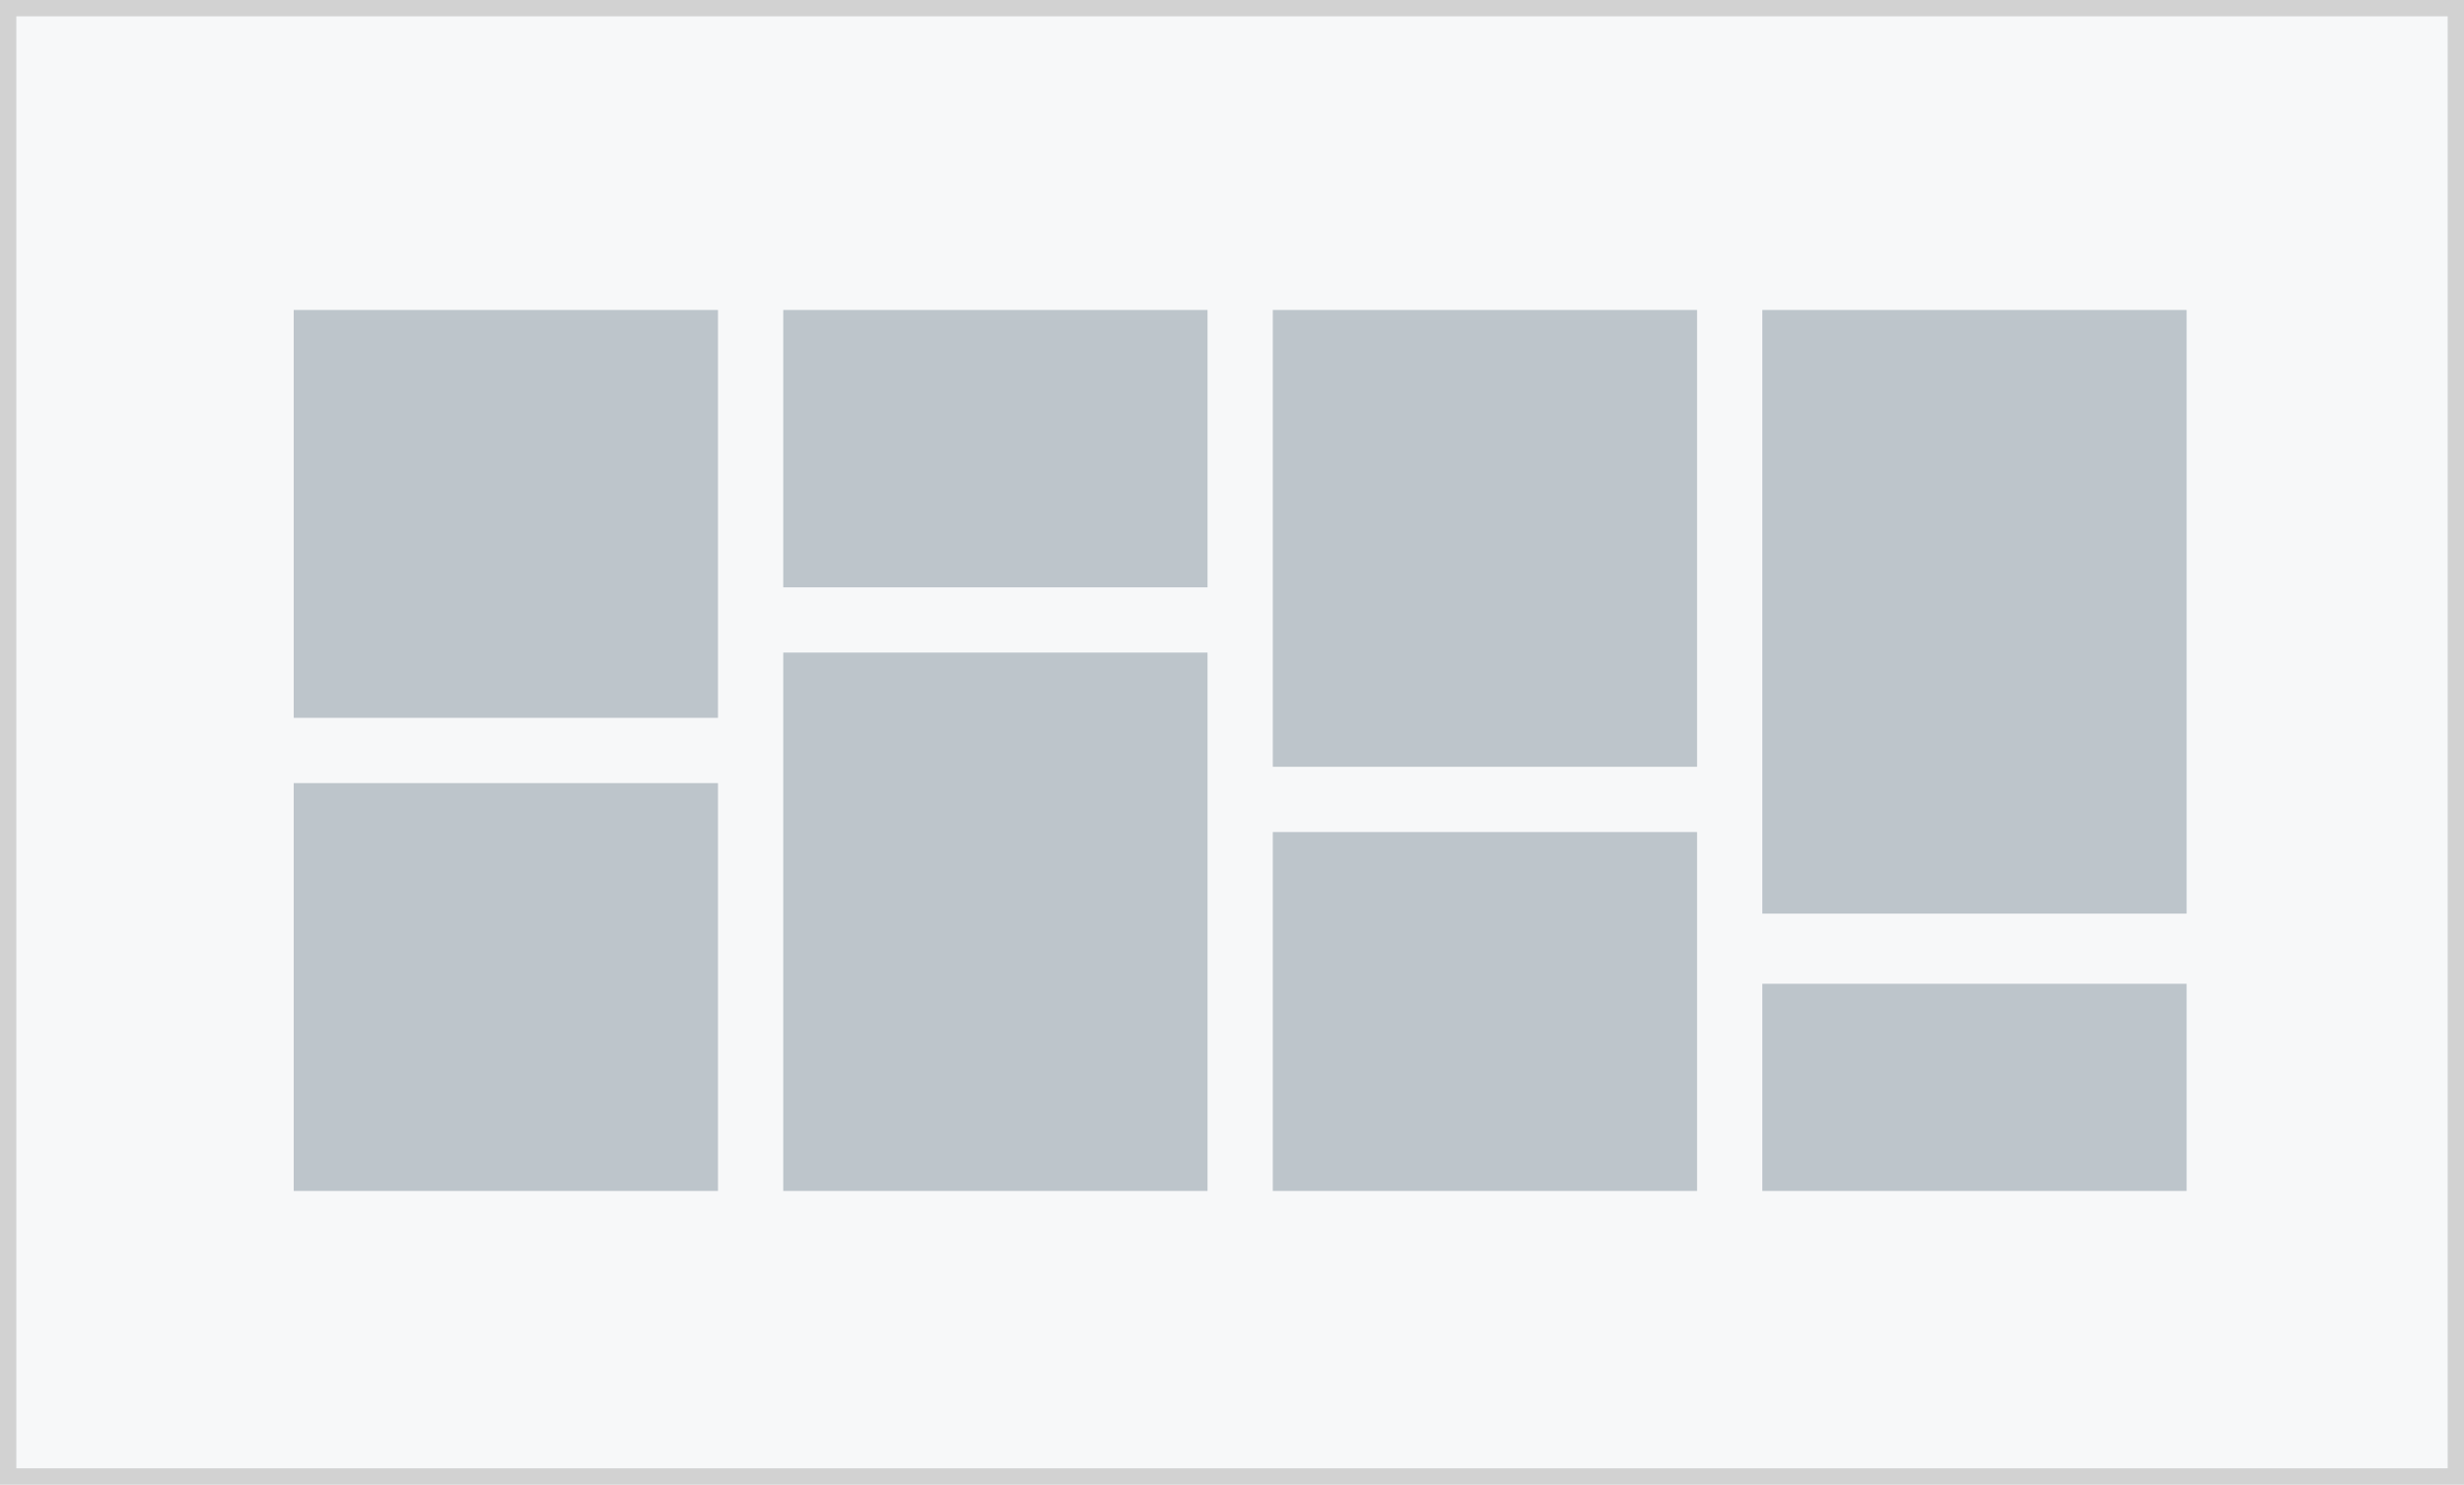
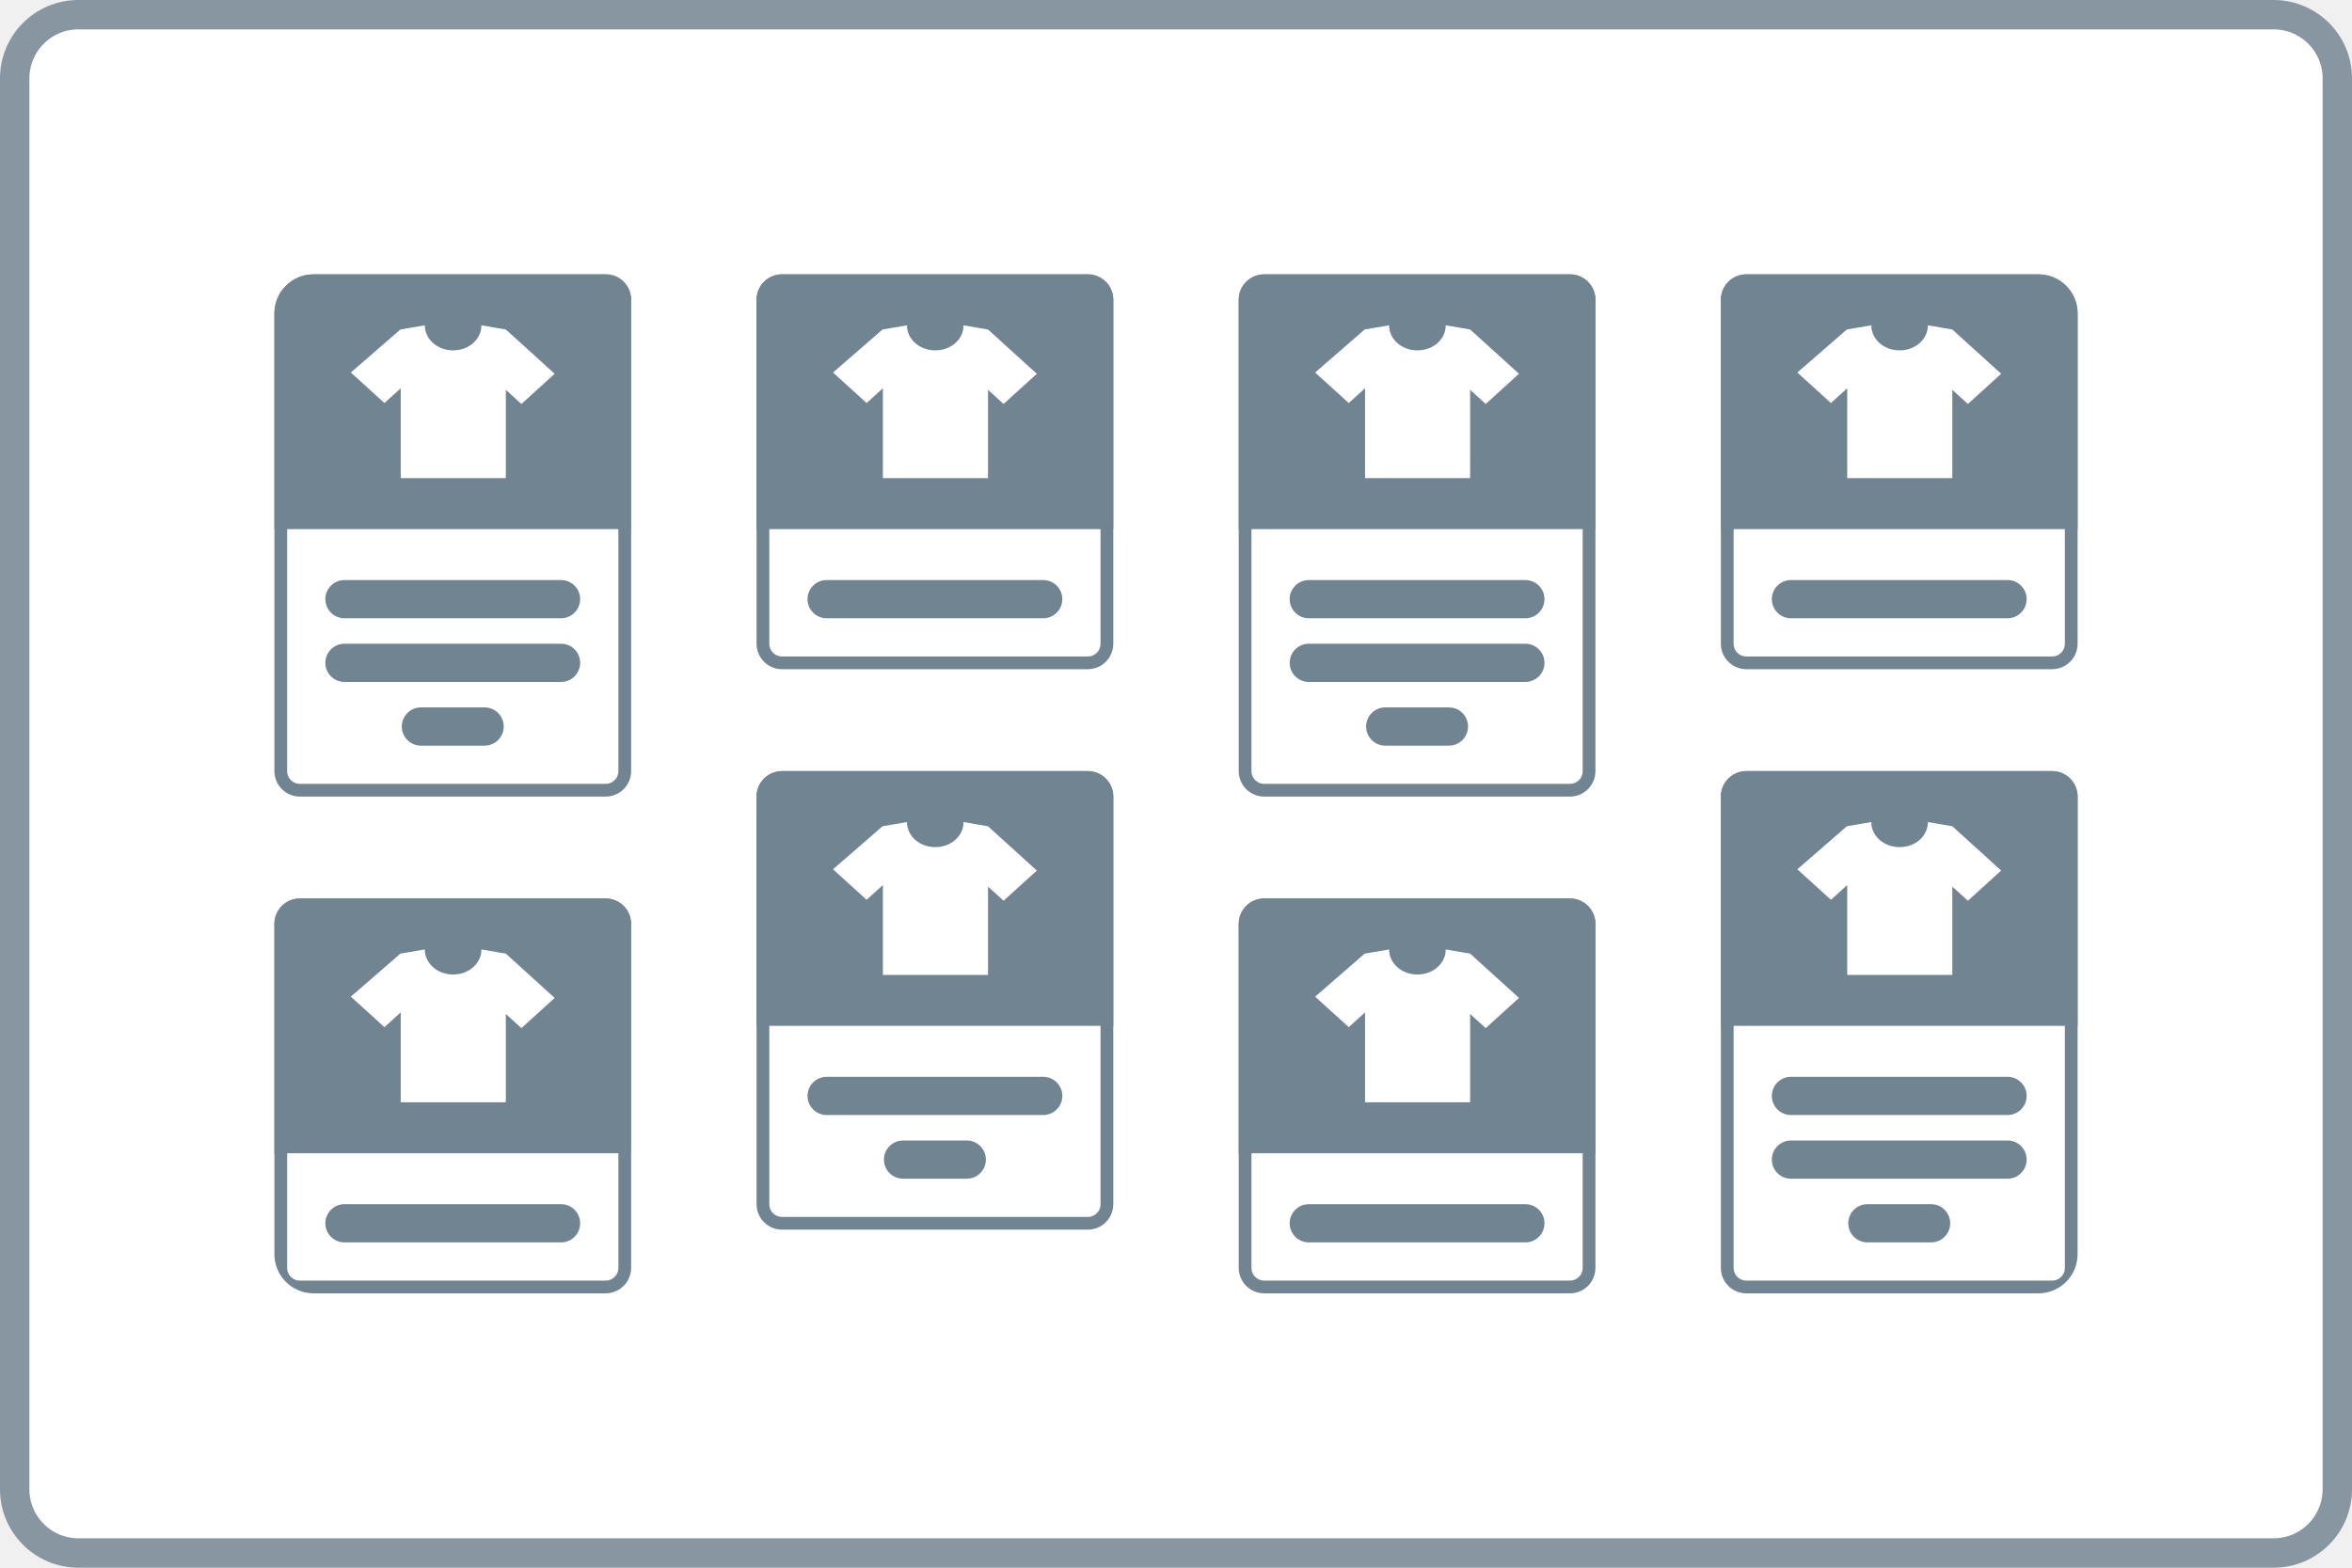
- <svg xmlns="http://www.w3.org/2000/svg" viewBox="0 0 151 91">
-   <path fill="#f7f8f9" stroke="#d2d2d2" stroke-miterlimit="10" d="M.5.5h150v90H.5z" />
-   <path d="M18 19h26v25H18zm30 0h26v17H48zm30 0h26v28H78zm30 0h26v37h-26zM18 48h26v25H18zm30-8h26v33H48zm30 11h26v22H78zm30 9.3h26V73h-26z" fill="#bdc5cb" />
+ <svg xmlns="http://www.w3.org/2000/svg" width="120" height="80" fill="none">
+   <style>.I{fill:#fff}.J{fill:#718491}.K{stroke:#718491}.L{stroke-width:.65}</style>
+   <rect x=".75" y=".75" width="118.5" height="78.5" rx="3.25" class="I" />
+   <rect x=".75" y=".75" width="118.5" height="78.5" rx="3.25" stroke="#8796a1" stroke-width="1.5" />
+   <g clip-path="url(#A)">
+     <g class="I">
+       <rect x="14" y="14" width="92" height="52" rx="2" />
+       <rect x="14.325" y="14.325" width="17.55" height="26" rx=".975" class="K L" />
+     </g>
+     <path d="M14 15.3a1.3 1.3 0 0 1 1.3-1.3h15.6a1.3 1.3 0 0 1 1.3 1.3V27H14V15.3z" class="J" />
+     <path d="M28.3 19.075l-2.492-2.261-1.246-.213c0 .705-.632 1.278-1.444 1.278s-1.444-.574-1.444-1.278l-1.246.213L17.9 19.01l1.715 1.557.83-.754V24.4h5.363v-4.506l.794.721 1.697-1.54z" class="I" />
+     <g class="J">
+       <rect x="16.6" y="29.6" width="13" height="1.95" rx=".975" />
+       <rect x="16.6" y="32.85" width="13" height="1.95" rx=".975" />
+       <rect x="20.5" y="36.1" width="5.2" height="1.95" rx=".975" />
+     </g>
+     <rect x="14.325" y="46.175" width="17.55" height="19.5" rx=".975" class="I K L" />
+     <path d="M14 47.15a1.3 1.3 0 0 1 1.3-1.3h15.6a1.3 1.3 0 0 1 1.3 1.3v11.7H14v-11.7z" class="J" />
+     <path d="M28.3 50.925l-2.492-2.261-1.246-.213c0 .705-.632 1.278-1.444 1.278s-1.444-.574-1.444-1.278l-1.246.213L17.9 50.86l1.715 1.557.83-.754v4.588h5.363v-4.506l.794.721 1.697-1.54z" class="I" />
+     <rect x="16.6" y="61.45" width="13" height="1.95" rx=".975" class="J" />
+     <rect x="38.925" y="14.325" width="17.55" height="19.5" rx=".975" class="I K L" />
+     <path d="M38.6 15.3a1.3 1.3 0 0 1 1.3-1.3h15.6a1.3 1.3 0 0 1 1.3 1.3V27H38.6V15.3z" class="J" />
+     <path d="M52.9 19.075l-2.492-2.261-1.246-.213c0 .705-.632 1.278-1.444 1.278s-1.444-.574-1.444-1.278l-1.246.213L42.5 19.01l1.715 1.557.831-.754V24.4h5.363v-4.506l.794.721 1.697-1.54z" class="I" />
+     <rect x="41.2" y="29.6" width="13" height="1.95" rx=".975" class="J" />
+     <rect x="38.925" y="39.675" width="17.55" height="22.75" rx=".975" class="I K L" />
+     <path d="M38.6 40.65a1.3 1.3 0 0 1 1.3-1.3h15.6a1.3 1.3 0 0 1 1.3 1.3v11.7H38.6v-11.7z" class="J" />
+     <path d="M52.9 44.425l-2.492-2.261-1.246-.213c0 .705-.632 1.278-1.444 1.278s-1.444-.574-1.444-1.278l-1.246.213L42.5 44.36l1.715 1.557.831-.754v4.588h5.363v-4.506l.794.721 1.697-1.54z" class="I" />
+     <g class="J">
+       <rect x="41.2" y="54.95" width="13" height="1.95" rx=".975" />
+       <rect x="45.1" y="58.2" width="5.2" height="1.95" rx=".975" />
+     </g>
+     <rect x="63.525" y="14.325" width="17.55" height="26" rx=".975" class="I K L" />
+     <path d="M63.2 15.3a1.3 1.3 0 0 1 1.3-1.3h15.6a1.3 1.3 0 0 1 1.3 1.3V27H63.2V15.3z" class="J" />
+     <path d="M77.5 19.075l-2.492-2.261-1.246-.213c0 .705-.632 1.278-1.445 1.278s-1.444-.574-1.444-1.278l-1.246.213-2.528 2.196 1.715 1.557.831-.754V24.4h5.362v-4.506l.794.721 1.697-1.54z" class="I" />
+     <g class="J">
+       <rect x="65.8" y="29.6" width="13" height="1.95" rx=".975" />
+       <rect x="65.8" y="32.85" width="13" height="1.95" rx=".975" />
+       <rect x="69.7" y="36.1" width="5.2" height="1.95" rx=".975" />
+     </g>
+     <rect x="63.525" y="46.175" width="17.55" height="19.5" rx=".975" class="I K L" />
+     <path d="M63.2 47.15a1.3 1.3 0 0 1 1.3-1.3h15.6a1.3 1.3 0 0 1 1.3 1.3v11.7H63.2v-11.7z" class="J" />
+     <path d="M77.5 50.925l-2.492-2.261-1.246-.213c0 .705-.632 1.278-1.445 1.278s-1.444-.574-1.444-1.278l-1.246.213-2.528 2.196 1.715 1.557.831-.754v4.588h5.362v-4.506l.794.721 1.697-1.54z" class="I" />
+     <rect x="65.8" y="61.45" width="13" height="1.95" rx=".975" class="J" />
+     <rect x="88.125" y="14.325" width="17.55" height="19.5" rx=".975" class="I K L" />
+     <path d="M87.8 15.3a1.3 1.3 0 0 1 1.3-1.3h15.6a1.3 1.3 0 0 1 1.3 1.3V27H87.8V15.3z" class="J" />
+     <path d="M102.1 19.075l-2.492-2.261-1.246-.213c0 .705-.632 1.278-1.444 1.278s-1.444-.574-1.444-1.278l-1.246.213L91.7 19.01l1.715 1.557.831-.754V24.4h5.362v-4.506l.795.721 1.697-1.54z" class="I" />
+     <rect x="90.4" y="29.6" width="13" height="1.95" rx=".975" class="J" />
+     <rect x="88.125" y="39.675" width="17.55" height="26" rx=".975" class="I K L" />
+     <path d="M87.8 40.65a1.3 1.3 0 0 1 1.3-1.3h15.6a1.3 1.3 0 0 1 1.3 1.3v11.7H87.8v-11.7z" class="J" />
+     <path d="M102.1 44.425l-2.492-2.261-1.246-.213c0 .705-.632 1.278-1.444 1.278s-1.444-.574-1.444-1.278l-1.246.213L91.7 44.36l1.715 1.557.831-.754v4.588h5.362v-4.506l.795.721 1.697-1.54z" class="I" />
+     <g class="J">
+       <rect x="90.4" y="54.95" width="13" height="1.95" rx=".975" />
+       <rect x="90.4" y="58.2" width="13" height="1.95" rx=".975" />
+       <rect x="94.3" y="61.45" width="5.2" height="1.95" rx=".975" />
+     </g>
+   </g>
+   <defs>
+     <clipPath id="A">
+       <rect x="14" y="14" width="92" height="52" rx="2" class="I" />
+     </clipPath>
+   </defs>
</svg>
